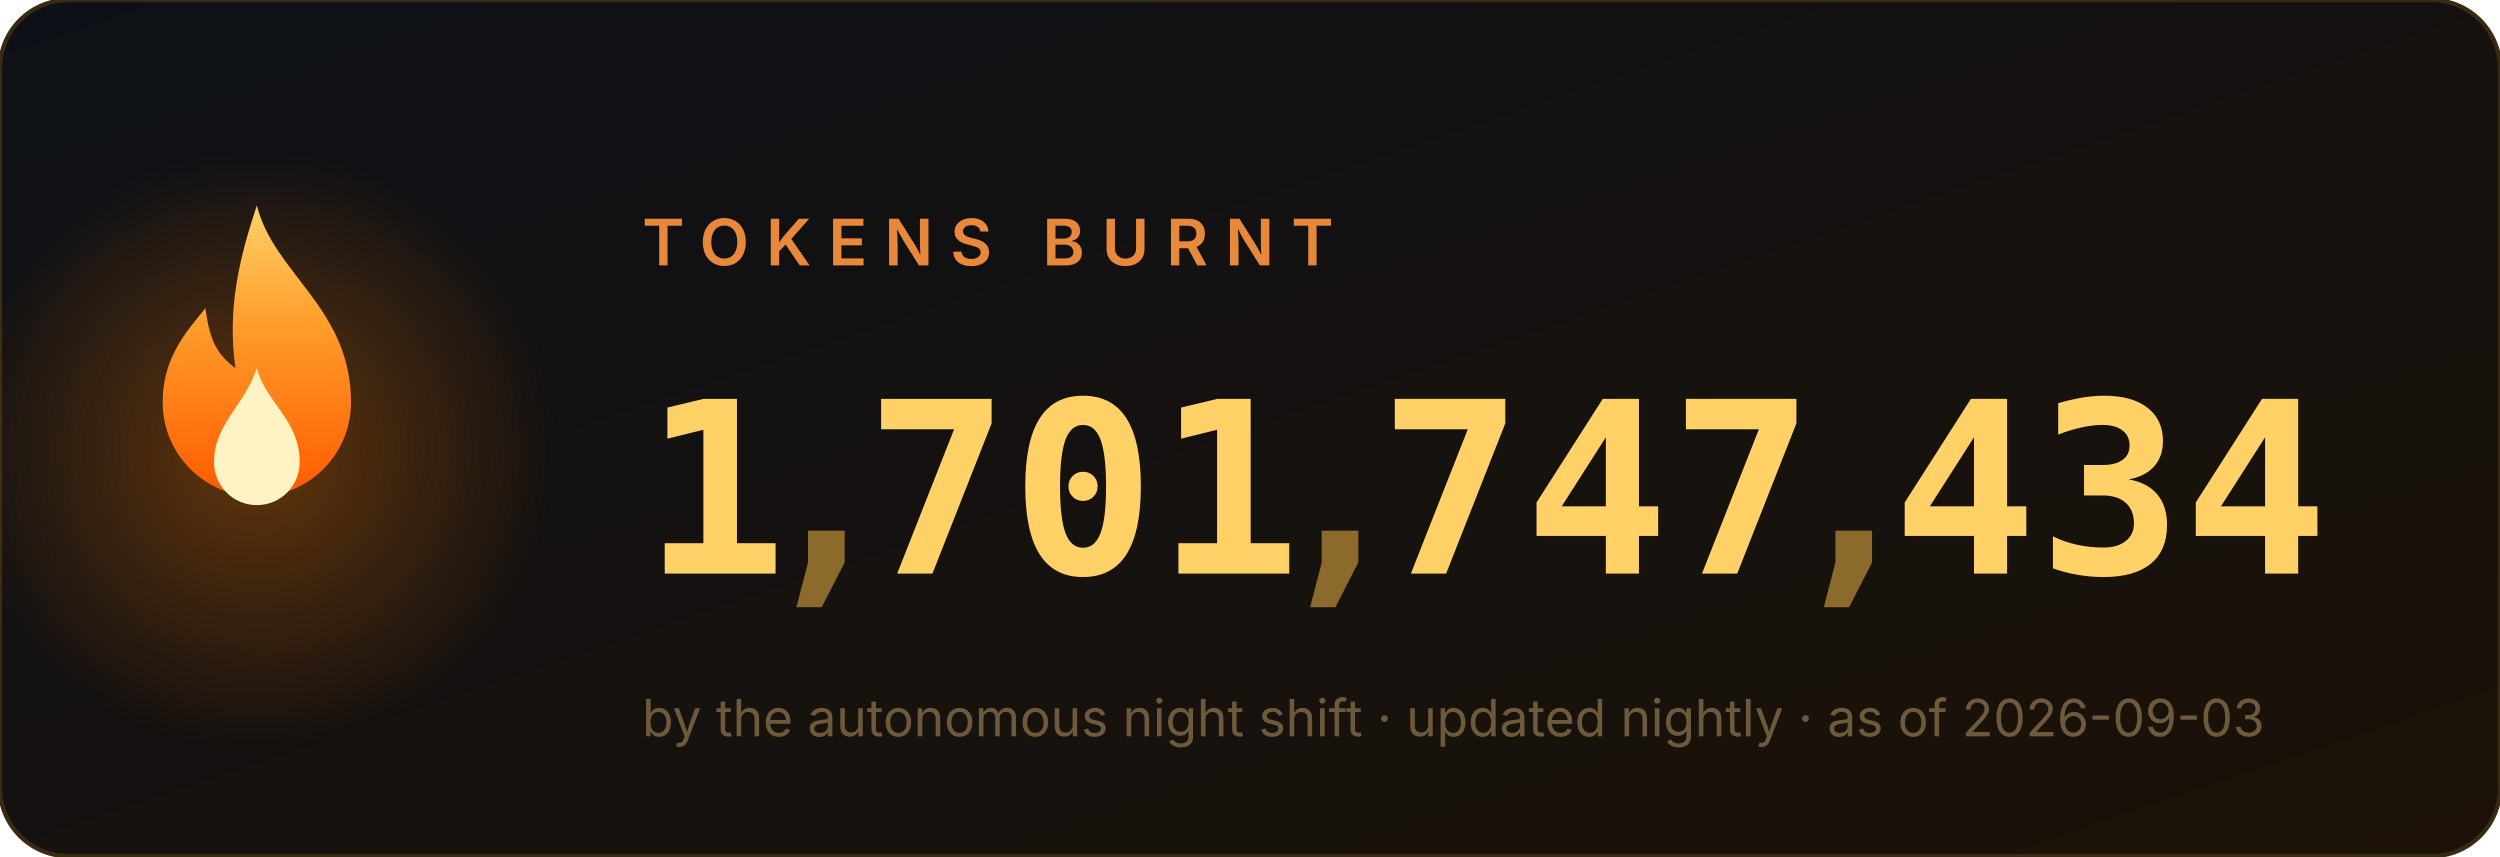
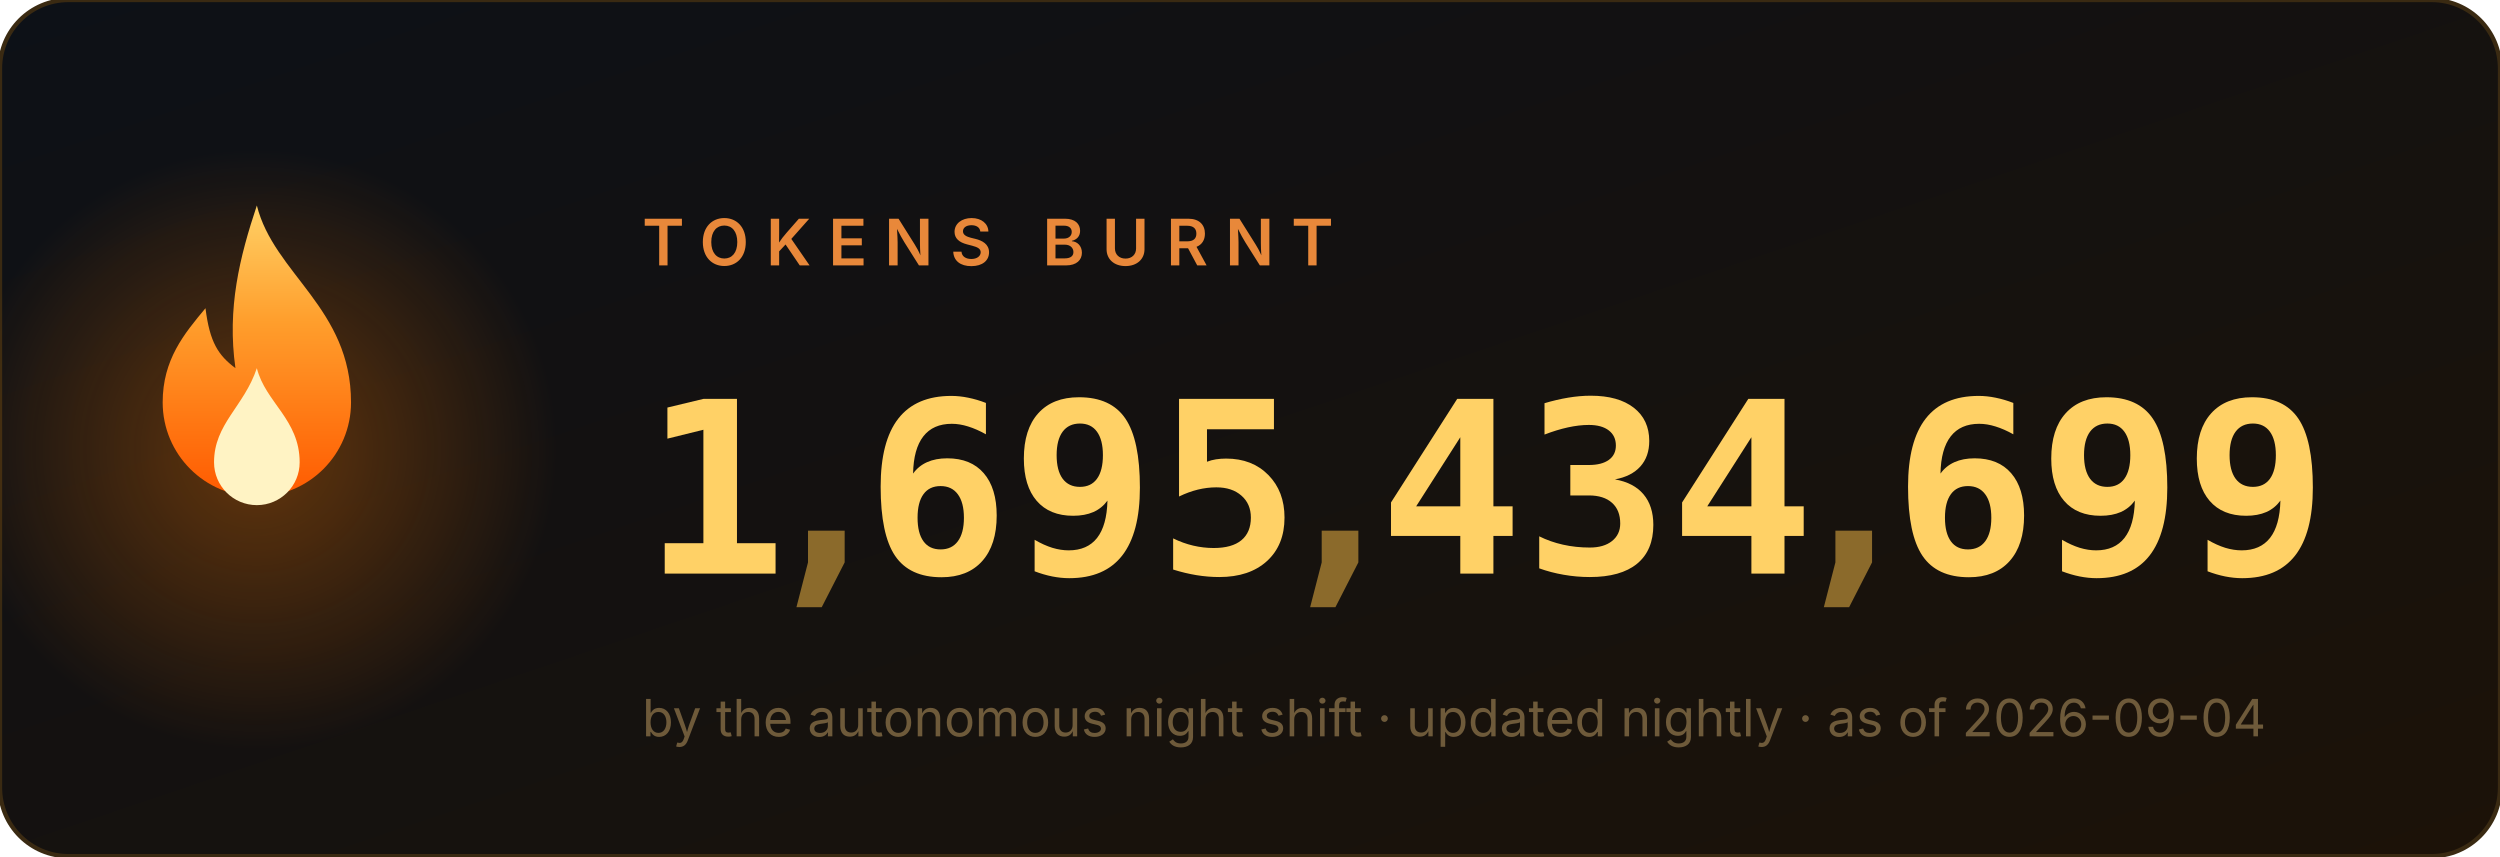
- <svg xmlns="http://www.w3.org/2000/svg" width="584" height="200" viewBox="0 0 584 200" role="img" aria-label="1,701,747,434 tokens burnt">
+ <svg xmlns="http://www.w3.org/2000/svg" width="584" height="200" viewBox="0 0 584 200" role="img" aria-label="1,695,434,699 tokens burnt">
  <style>
.num{font:700 56px ui-monospace,'Cascadia Code',Menlo,Consolas,monospace;fill:#ffd166}
.comma{fill:#8b6a2b}
.label{font:600 15px -apple-system,'Segoe UI',sans-serif;fill:#e8883a;letter-spacing:4px}
.sub{font:400 12px -apple-system,'Segoe UI',sans-serif;fill:#6e5a3a}
</style>
  <defs>
    <linearGradient id="bg" x1="0" y1="0" x2="1" y2="1">
      <stop offset="0" stop-color="#0d1117" />
      <stop offset="1" stop-color="#1c1208" />
    </linearGradient>
    <linearGradient id="fg" x1="0" y1="1" x2="0" y2="0">
      <stop offset="0" stop-color="#ff5a00" />
      <stop offset=".6" stop-color="#ff9e2c" />
      <stop offset="1" stop-color="#ffd166" />
    </linearGradient>
    <radialGradient id="halo">
      <stop offset="0" stop-color="#ff7b00" />
      <stop offset="1" stop-color="#ff7b00" stop-opacity="0" />
    </radialGradient>
  </defs>
  <rect width="584" height="200" rx="16" fill="url(#bg)" stroke="#3a2a12" />
  <circle cx="60" cy="105" r="70" fill="url(#halo)" opacity=".35">
    <animate attributeName="opacity" values=".25;.55;.25" dur="2.2s" repeatCount="indefinite" />
  </circle>
  <g transform="translate(60,128)">
    <g>
      <animateTransform attributeName="transform" type="scale" values="1 1;.95 1.1;1 1" dur="1.6s" repeatCount="indefinite" additive="sum" calcMode="spline" keySplines=".4 0 .6 1;.4 0 .6 1" />
      <path d="M0 -80c4 16 22 24 22 46a22 22 0 1 1-44 0c0-10 5-16 10-22 1 8 3 11 7 14-2-14 1-26 5-38z" fill="url(#fg)" />
      <path d="M0 -42c2 8 10 12 10 22a10 10 0 1 1-20 0c0-9 7-13 10-22z" fill="#fff3c4">
        <animateTransform attributeName="transform" type="scale" values="1 1;1.06 .92;1 1" dur="1.1s" repeatCount="indefinite" additive="sum" calcMode="spline" keySplines=".4 0 .6 1;.4 0 .6 1" />
      </path>
    </g>
  </g>
  <text x="150" y="62" class="label">TOKENS BURNT</text>
  <svg x="150" y="84" width="34" height="64" viewBox="0 0 34 64">
    <g transform="translate(0,-64)">
      <g>
        <animateTransform attributeName="transform" type="translate" values="0 64;0 64;0 0" keyTimes="0;0.000;1" dur="0.97s" begin="0s" fill="freeze" additive="sum" calcMode="spline" keySplines="0 0 1 1;.2 .7 .3 1" />
        <text x="17" y="50" class="num" text-anchor="middle">0</text>
        <text x="17" y="114" class="num" text-anchor="middle">1</text>
        <text x="17" y="178" class="num" text-anchor="middle">2</text>
        <text x="17" y="242" class="num" text-anchor="middle">3</text>
        <text x="17" y="306" class="num" text-anchor="middle">4</text>
        <text x="17" y="370" class="num" text-anchor="middle">5</text>
        <text x="17" y="434" class="num" text-anchor="middle">6</text>
        <text x="17" y="498" class="num" text-anchor="middle">7</text>
        <text x="17" y="562" class="num" text-anchor="middle">8</text>
        <text x="17" y="626" class="num" text-anchor="middle">9</text>
      </g>
    </g>
  </svg>
  <text x="193" y="134" class="num comma" text-anchor="middle">,</text>
  <svg x="202" y="84" width="34" height="64" viewBox="0 0 34 64">
-     <g transform="translate(0,-448)">
-       <g>
-         <animateTransform attributeName="transform" type="translate" values="0 448;0 448;0 0" keyTimes="0;0.147;1" dur="1.63s" begin="0s" fill="freeze" additive="sum" calcMode="spline" keySplines="0 0 1 1;.2 .7 .3 1" />
+     <g transform="translate(0,-384)">
+       <g>
+         <animateTransform attributeName="transform" type="translate" values="0 384;0 384;0 0" keyTimes="0;0.154;1" dur="1.56s" begin="0s" fill="freeze" additive="sum" calcMode="spline" keySplines="0 0 1 1;.2 .7 .3 1" />
        <text x="17" y="50" class="num" text-anchor="middle">0</text>
        <text x="17" y="114" class="num" text-anchor="middle">1</text>
        <text x="17" y="178" class="num" text-anchor="middle">2</text>
        <text x="17" y="242" class="num" text-anchor="middle">3</text>
        <text x="17" y="306" class="num" text-anchor="middle">4</text>
        <text x="17" y="370" class="num" text-anchor="middle">5</text>
        <text x="17" y="434" class="num" text-anchor="middle">6</text>
        <text x="17" y="498" class="num" text-anchor="middle">7</text>
        <text x="17" y="562" class="num" text-anchor="middle">8</text>
        <text x="17" y="626" class="num" text-anchor="middle">9</text>
      </g>
    </g>
  </svg>
  <svg x="236" y="84" width="34" height="64" viewBox="0 0 34 64">
-     <g transform="translate(0,0)">
-       <g>
-         <animateTransform attributeName="transform" type="translate" values="0 0;0 0;0 0" keyTimes="0;0.286;1" dur="1.26s" begin="0s" fill="freeze" additive="sum" calcMode="spline" keySplines="0 0 1 1;.2 .7 .3 1" />
+     <g transform="translate(0,-576)">
+       <g>
+         <animateTransform attributeName="transform" type="translate" values="0 576;0 576;0 0" keyTimes="0;0.190;1" dur="1.89s" begin="0s" fill="freeze" additive="sum" calcMode="spline" keySplines="0 0 1 1;.2 .7 .3 1" />
        <text x="17" y="50" class="num" text-anchor="middle">0</text>
        <text x="17" y="114" class="num" text-anchor="middle">1</text>
        <text x="17" y="178" class="num" text-anchor="middle">2</text>
        <text x="17" y="242" class="num" text-anchor="middle">3</text>
        <text x="17" y="306" class="num" text-anchor="middle">4</text>
        <text x="17" y="370" class="num" text-anchor="middle">5</text>
        <text x="17" y="434" class="num" text-anchor="middle">6</text>
        <text x="17" y="498" class="num" text-anchor="middle">7</text>
        <text x="17" y="562" class="num" text-anchor="middle">8</text>
        <text x="17" y="626" class="num" text-anchor="middle">9</text>
      </g>
    </g>
  </svg>
  <svg x="270" y="84" width="34" height="64" viewBox="0 0 34 64">
-     <g transform="translate(0,-64)">
-       <g>
-         <animateTransform attributeName="transform" type="translate" values="0 64;0 64;0 0" keyTimes="0;0.331;1" dur="1.45s" begin="0s" fill="freeze" additive="sum" calcMode="spline" keySplines="0 0 1 1;.2 .7 .3 1" />
+     <g transform="translate(0,-320)">
+       <g>
+         <animateTransform attributeName="transform" type="translate" values="0 320;0 320;0 0" keyTimes="0;0.277;1" dur="1.73s" begin="0s" fill="freeze" additive="sum" calcMode="spline" keySplines="0 0 1 1;.2 .7 .3 1" />
        <text x="17" y="50" class="num" text-anchor="middle">0</text>
        <text x="17" y="114" class="num" text-anchor="middle">1</text>
        <text x="17" y="178" class="num" text-anchor="middle">2</text>
        <text x="17" y="242" class="num" text-anchor="middle">3</text>
        <text x="17" y="306" class="num" text-anchor="middle">4</text>
        <text x="17" y="370" class="num" text-anchor="middle">5</text>
        <text x="17" y="434" class="num" text-anchor="middle">6</text>
        <text x="17" y="498" class="num" text-anchor="middle">7</text>
        <text x="17" y="562" class="num" text-anchor="middle">8</text>
        <text x="17" y="626" class="num" text-anchor="middle">9</text>
      </g>
    </g>
  </svg>
  <text x="313" y="134" class="num comma" text-anchor="middle">,</text>
  <svg x="322" y="84" width="34" height="64" viewBox="0 0 34 64">
-     <g transform="translate(0,-448)">
-       <g>
-         <animateTransform attributeName="transform" type="translate" values="0 448;0 448;0 0" keyTimes="0;0.341;1" dur="2.11s" begin="0s" fill="freeze" additive="sum" calcMode="spline" keySplines="0 0 1 1;.2 .7 .3 1" />
+     <g transform="translate(0,-256)">
+       <g>
+         <animateTransform attributeName="transform" type="translate" values="0 256;0 256;0 0" keyTimes="0;0.379;1" dur="1.90s" begin="0s" fill="freeze" additive="sum" calcMode="spline" keySplines="0 0 1 1;.2 .7 .3 1" />
        <text x="17" y="50" class="num" text-anchor="middle">0</text>
        <text x="17" y="114" class="num" text-anchor="middle">1</text>
        <text x="17" y="178" class="num" text-anchor="middle">2</text>
        <text x="17" y="242" class="num" text-anchor="middle">3</text>
        <text x="17" y="306" class="num" text-anchor="middle">4</text>
        <text x="17" y="370" class="num" text-anchor="middle">5</text>
        <text x="17" y="434" class="num" text-anchor="middle">6</text>
        <text x="17" y="498" class="num" text-anchor="middle">7</text>
        <text x="17" y="562" class="num" text-anchor="middle">8</text>
        <text x="17" y="626" class="num" text-anchor="middle">9</text>
      </g>
    </g>
  </svg>
  <svg x="356" y="84" width="34" height="64" viewBox="0 0 34 64">
+     <g transform="translate(0,-192)">
+       <g>
+         <animateTransform attributeName="transform" type="translate" values="0 192;0 192;0 0" keyTimes="0;0.431;1" dur="1.95s" begin="0s" fill="freeze" additive="sum" calcMode="spline" keySplines="0 0 1 1;.2 .7 .3 1" />
+         <text x="17" y="50" class="num" text-anchor="middle">0</text>
+         <text x="17" y="114" class="num" text-anchor="middle">1</text>
+         <text x="17" y="178" class="num" text-anchor="middle">2</text>
+         <text x="17" y="242" class="num" text-anchor="middle">3</text>
+         <text x="17" y="306" class="num" text-anchor="middle">4</text>
+         <text x="17" y="370" class="num" text-anchor="middle">5</text>
+         <text x="17" y="434" class="num" text-anchor="middle">6</text>
+         <text x="17" y="498" class="num" text-anchor="middle">7</text>
+         <text x="17" y="562" class="num" text-anchor="middle">8</text>
+         <text x="17" y="626" class="num" text-anchor="middle">9</text>
+       </g>
+     </g>
+   </svg>
+   <svg x="390" y="84" width="34" height="64" viewBox="0 0 34 64">
    <g transform="translate(0,-256)">
      <g>
-         <animateTransform attributeName="transform" type="translate" values="0 256;0 256;0 0" keyTimes="0;0.416;1" dur="2.02s" begin="0s" fill="freeze" additive="sum" calcMode="spline" keySplines="0 0 1 1;.2 .7 .3 1" />
-         <text x="17" y="50" class="num" text-anchor="middle">0</text>
-         <text x="17" y="114" class="num" text-anchor="middle">1</text>
-         <text x="17" y="178" class="num" text-anchor="middle">2</text>
-         <text x="17" y="242" class="num" text-anchor="middle">3</text>
-         <text x="17" y="306" class="num" text-anchor="middle">4</text>
-         <text x="17" y="370" class="num" text-anchor="middle">5</text>
-         <text x="17" y="434" class="num" text-anchor="middle">6</text>
-         <text x="17" y="498" class="num" text-anchor="middle">7</text>
-         <text x="17" y="562" class="num" text-anchor="middle">8</text>
-         <text x="17" y="626" class="num" text-anchor="middle">9</text>
-       </g>
-     </g>
-   </svg>
-   <svg x="390" y="84" width="34" height="64" viewBox="0 0 34 64">
-     <g transform="translate(0,-448)">
-       <g>
-         <animateTransform attributeName="transform" type="translate" values="0 448;0 448;0 0" keyTimes="0;0.409;1" dur="2.35s" begin="0s" fill="freeze" additive="sum" calcMode="spline" keySplines="0 0 1 1;.2 .7 .3 1" />
+         <animateTransform attributeName="transform" type="translate" values="0 256;0 256;0 0" keyTimes="0;0.449;1" dur="2.14s" begin="0s" fill="freeze" additive="sum" calcMode="spline" keySplines="0 0 1 1;.2 .7 .3 1" />
        <text x="17" y="50" class="num" text-anchor="middle">0</text>
        <text x="17" y="114" class="num" text-anchor="middle">1</text>
        <text x="17" y="178" class="num" text-anchor="middle">2</text>
        <text x="17" y="242" class="num" text-anchor="middle">3</text>
        <text x="17" y="306" class="num" text-anchor="middle">4</text>
        <text x="17" y="370" class="num" text-anchor="middle">5</text>
        <text x="17" y="434" class="num" text-anchor="middle">6</text>
        <text x="17" y="498" class="num" text-anchor="middle">7</text>
        <text x="17" y="562" class="num" text-anchor="middle">8</text>
        <text x="17" y="626" class="num" text-anchor="middle">9</text>
      </g>
    </g>
  </svg>
  <text x="433" y="134" class="num comma" text-anchor="middle">,</text>
  <svg x="442" y="84" width="34" height="64" viewBox="0 0 34 64">
-     <g transform="translate(0,-256)">
-       <g>
-         <animateTransform attributeName="transform" type="translate" values="0 256;0 256;0 0" keyTimes="0;0.504;1" dur="2.38s" begin="0s" fill="freeze" additive="sum" calcMode="spline" keySplines="0 0 1 1;.2 .7 .3 1" />
+     <g transform="translate(0,-384)">
+       <g>
+         <animateTransform attributeName="transform" type="translate" values="0 384;0 384;0 0" keyTimes="0;0.476;1" dur="2.52s" begin="0s" fill="freeze" additive="sum" calcMode="spline" keySplines="0 0 1 1;.2 .7 .3 1" />
        <text x="17" y="50" class="num" text-anchor="middle">0</text>
        <text x="17" y="114" class="num" text-anchor="middle">1</text>
        <text x="17" y="178" class="num" text-anchor="middle">2</text>
        <text x="17" y="242" class="num" text-anchor="middle">3</text>
        <text x="17" y="306" class="num" text-anchor="middle">4</text>
        <text x="17" y="370" class="num" text-anchor="middle">5</text>
        <text x="17" y="434" class="num" text-anchor="middle">6</text>
        <text x="17" y="498" class="num" text-anchor="middle">7</text>
        <text x="17" y="562" class="num" text-anchor="middle">8</text>
        <text x="17" y="626" class="num" text-anchor="middle">9</text>
      </g>
    </g>
  </svg>
  <svg x="476" y="84" width="34" height="64" viewBox="0 0 34 64">
-     <g transform="translate(0,-192)">
-       <g>
-         <animateTransform attributeName="transform" type="translate" values="0 192;0 192;0 0" keyTimes="0;0.543;1" dur="2.43s" begin="0s" fill="freeze" additive="sum" calcMode="spline" keySplines="0 0 1 1;.2 .7 .3 1" />
+     <g transform="translate(0,-576)">
+       <g>
+         <animateTransform attributeName="transform" type="translate" values="0 576;0 576;0 0" keyTimes="0;0.463;1" dur="2.85s" begin="0s" fill="freeze" additive="sum" calcMode="spline" keySplines="0 0 1 1;.2 .7 .3 1" />
        <text x="17" y="50" class="num" text-anchor="middle">0</text>
        <text x="17" y="114" class="num" text-anchor="middle">1</text>
        <text x="17" y="178" class="num" text-anchor="middle">2</text>
        <text x="17" y="242" class="num" text-anchor="middle">3</text>
        <text x="17" y="306" class="num" text-anchor="middle">4</text>
        <text x="17" y="370" class="num" text-anchor="middle">5</text>
        <text x="17" y="434" class="num" text-anchor="middle">6</text>
        <text x="17" y="498" class="num" text-anchor="middle">7</text>
        <text x="17" y="562" class="num" text-anchor="middle">8</text>
        <text x="17" y="626" class="num" text-anchor="middle">9</text>
      </g>
    </g>
  </svg>
  <svg x="510" y="84" width="34" height="64" viewBox="0 0 34 64">
-     <g transform="translate(0,-256)">
-       <g>
-         <animateTransform attributeName="transform" type="translate" values="0 256;0 256;0 0" keyTimes="0;0.550;1" dur="2.62s" begin="0s" fill="freeze" additive="sum" calcMode="spline" keySplines="0 0 1 1;.2 .7 .3 1" />
-         <text x="17" y="50" class="num" text-anchor="middle">0</text>
-         <text x="17" y="114" class="num" text-anchor="middle">1</text>
-         <text x="17" y="178" class="num" text-anchor="middle">2</text>
-         <text x="17" y="242" class="num" text-anchor="middle">3</text>
-         <text x="17" y="306" class="num" text-anchor="middle">4</text>
-         <text x="17" y="370" class="num" text-anchor="middle">5</text>
-         <text x="17" y="434" class="num" text-anchor="middle">6</text>
-         <text x="17" y="498" class="num" text-anchor="middle">7</text>
-         <text x="17" y="562" class="num" text-anchor="middle">8</text>
-         <text x="17" y="626" class="num" text-anchor="middle">9</text>
-       </g>
-     </g>
-   </svg>
-   <text x="150" y="172" class="sub">by the autonomous night shift · updated nightly · as of 2026-09-03</text>
+     <g transform="translate(0,-576)">
+       <g>
+         <animateTransform attributeName="transform" type="translate" values="0 576;0 576;0 0" keyTimes="0;0.485;1" dur="2.97s" begin="0s" fill="freeze" additive="sum" calcMode="spline" keySplines="0 0 1 1;.2 .7 .3 1" />
+         <text x="17" y="50" class="num" text-anchor="middle">0</text>
+         <text x="17" y="114" class="num" text-anchor="middle">1</text>
+         <text x="17" y="178" class="num" text-anchor="middle">2</text>
+         <text x="17" y="242" class="num" text-anchor="middle">3</text>
+         <text x="17" y="306" class="num" text-anchor="middle">4</text>
+         <text x="17" y="370" class="num" text-anchor="middle">5</text>
+         <text x="17" y="434" class="num" text-anchor="middle">6</text>
+         <text x="17" y="498" class="num" text-anchor="middle">7</text>
+         <text x="17" y="562" class="num" text-anchor="middle">8</text>
+         <text x="17" y="626" class="num" text-anchor="middle">9</text>
+       </g>
+     </g>
+   </svg>
+   <text x="150" y="172" class="sub">by the autonomous night shift · updated nightly · as of 2026-09-04</text>
</svg>
